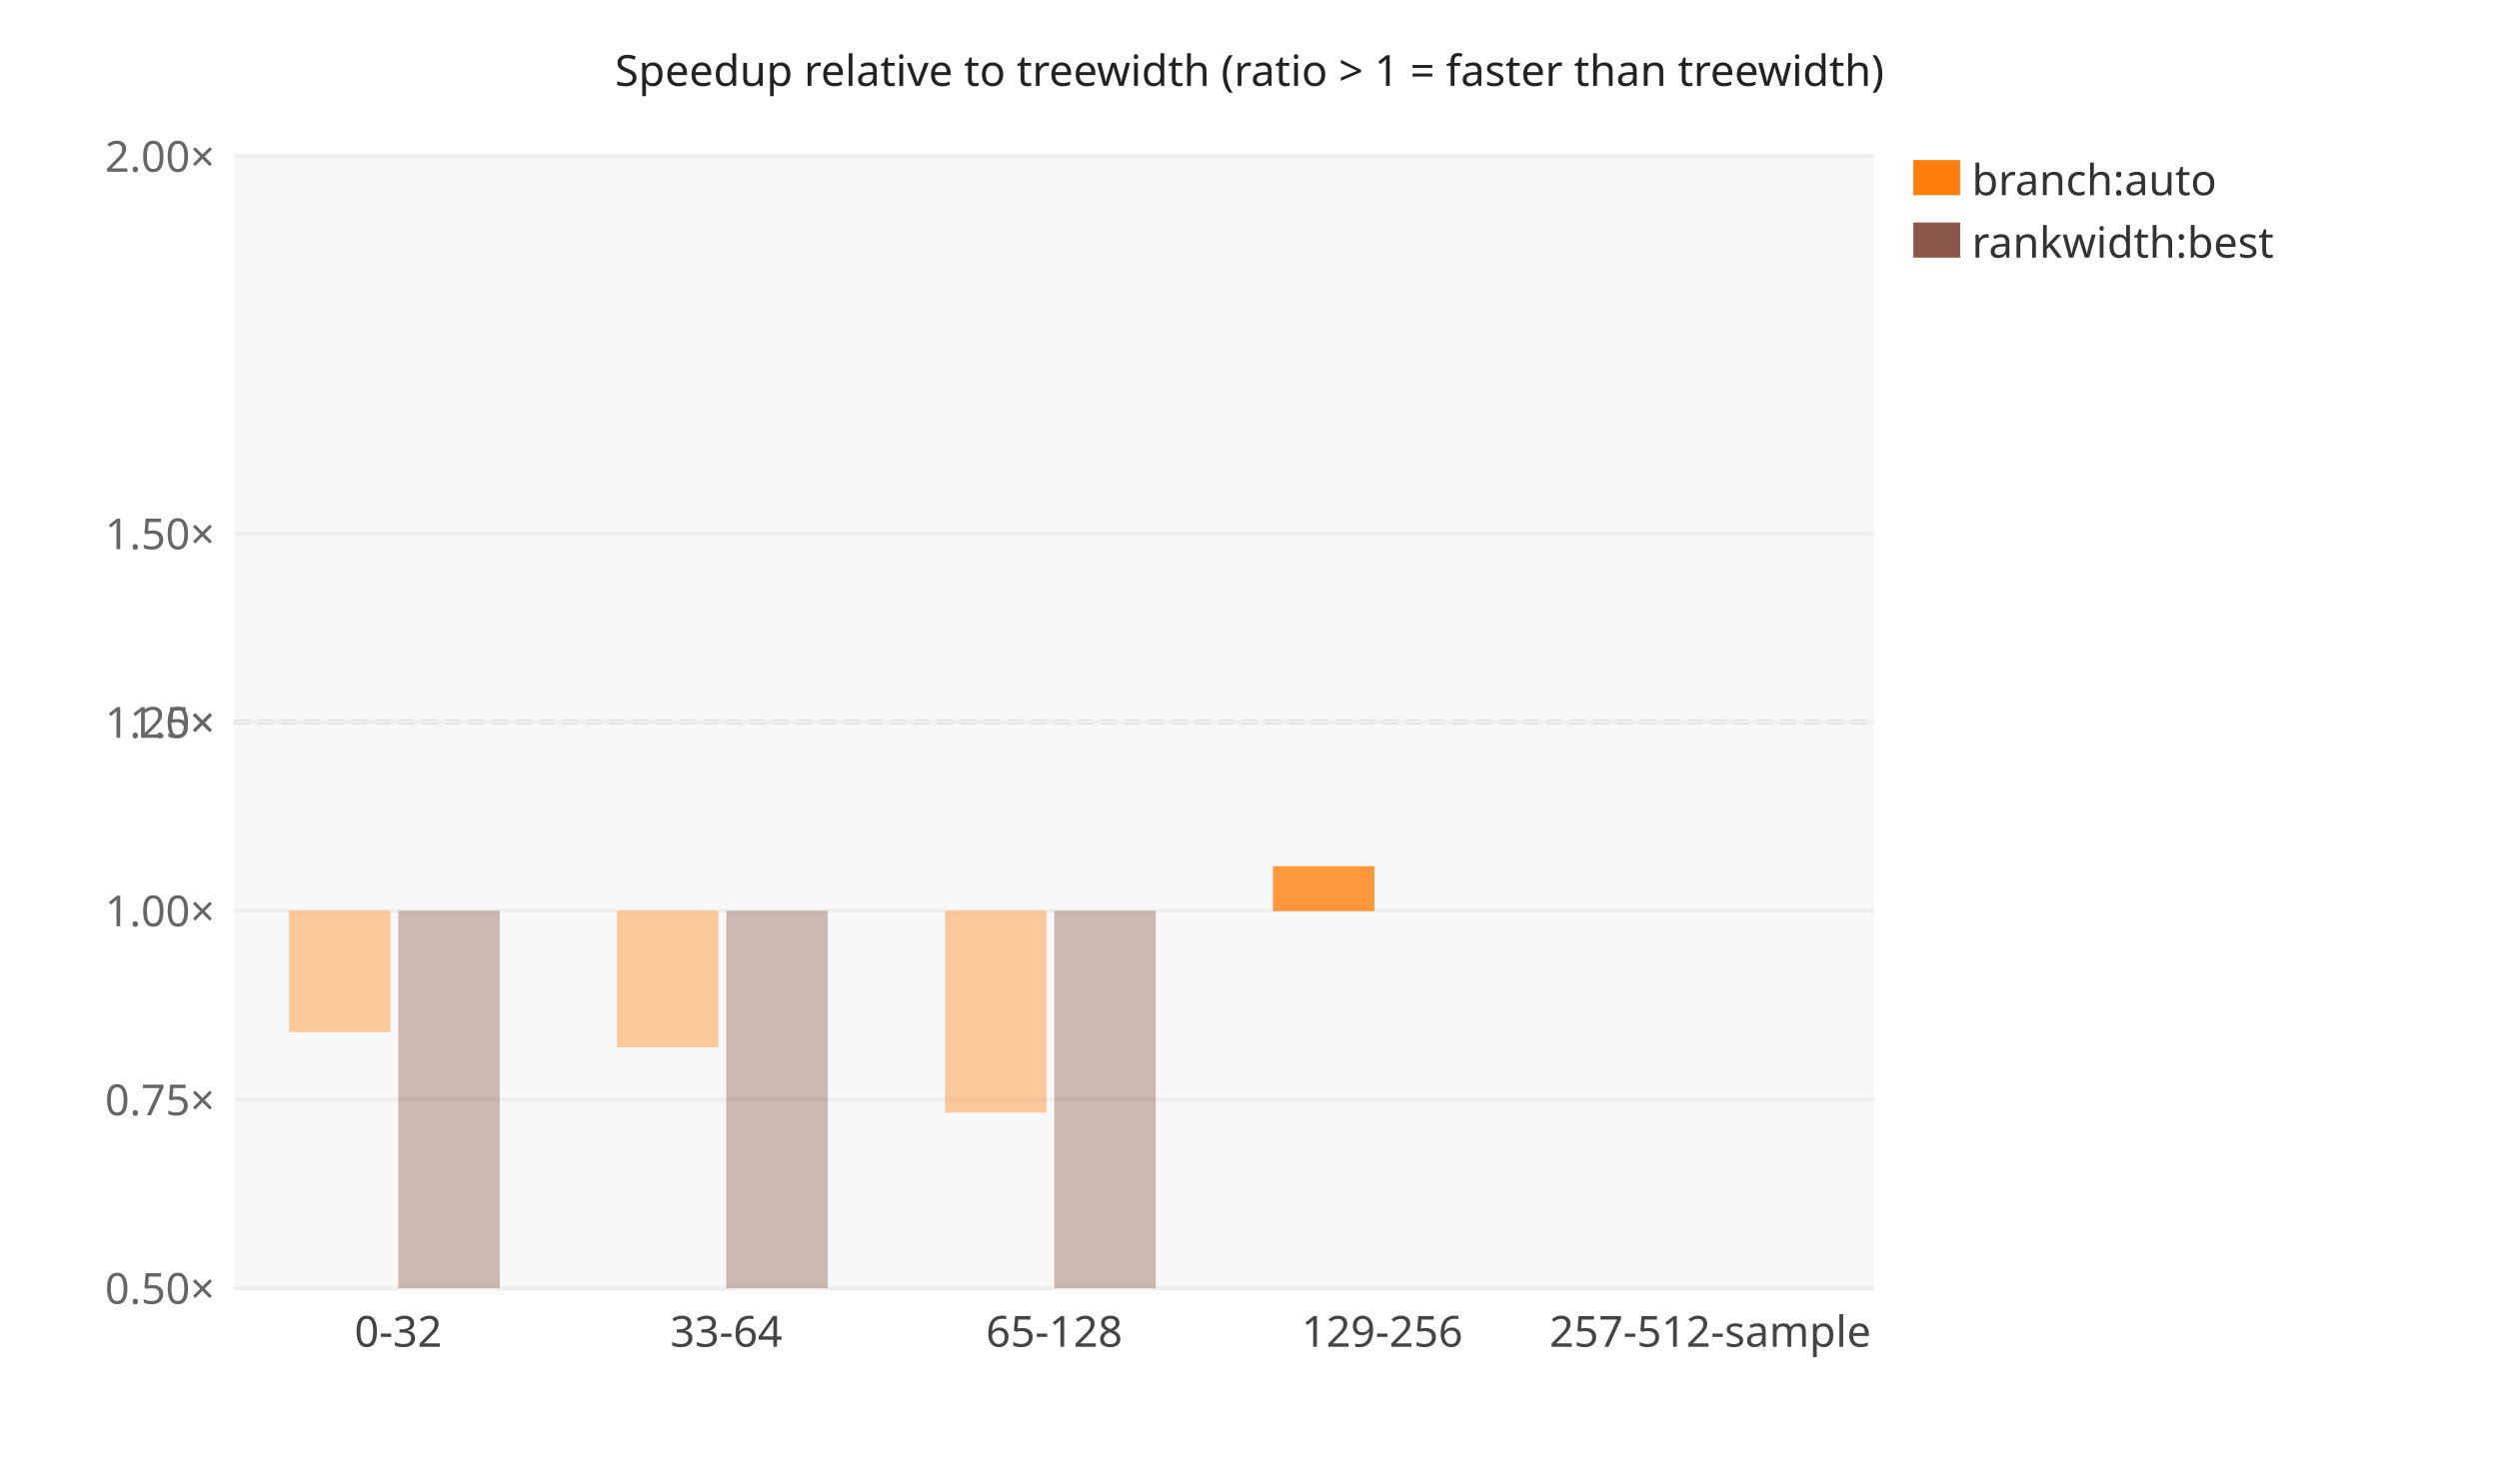
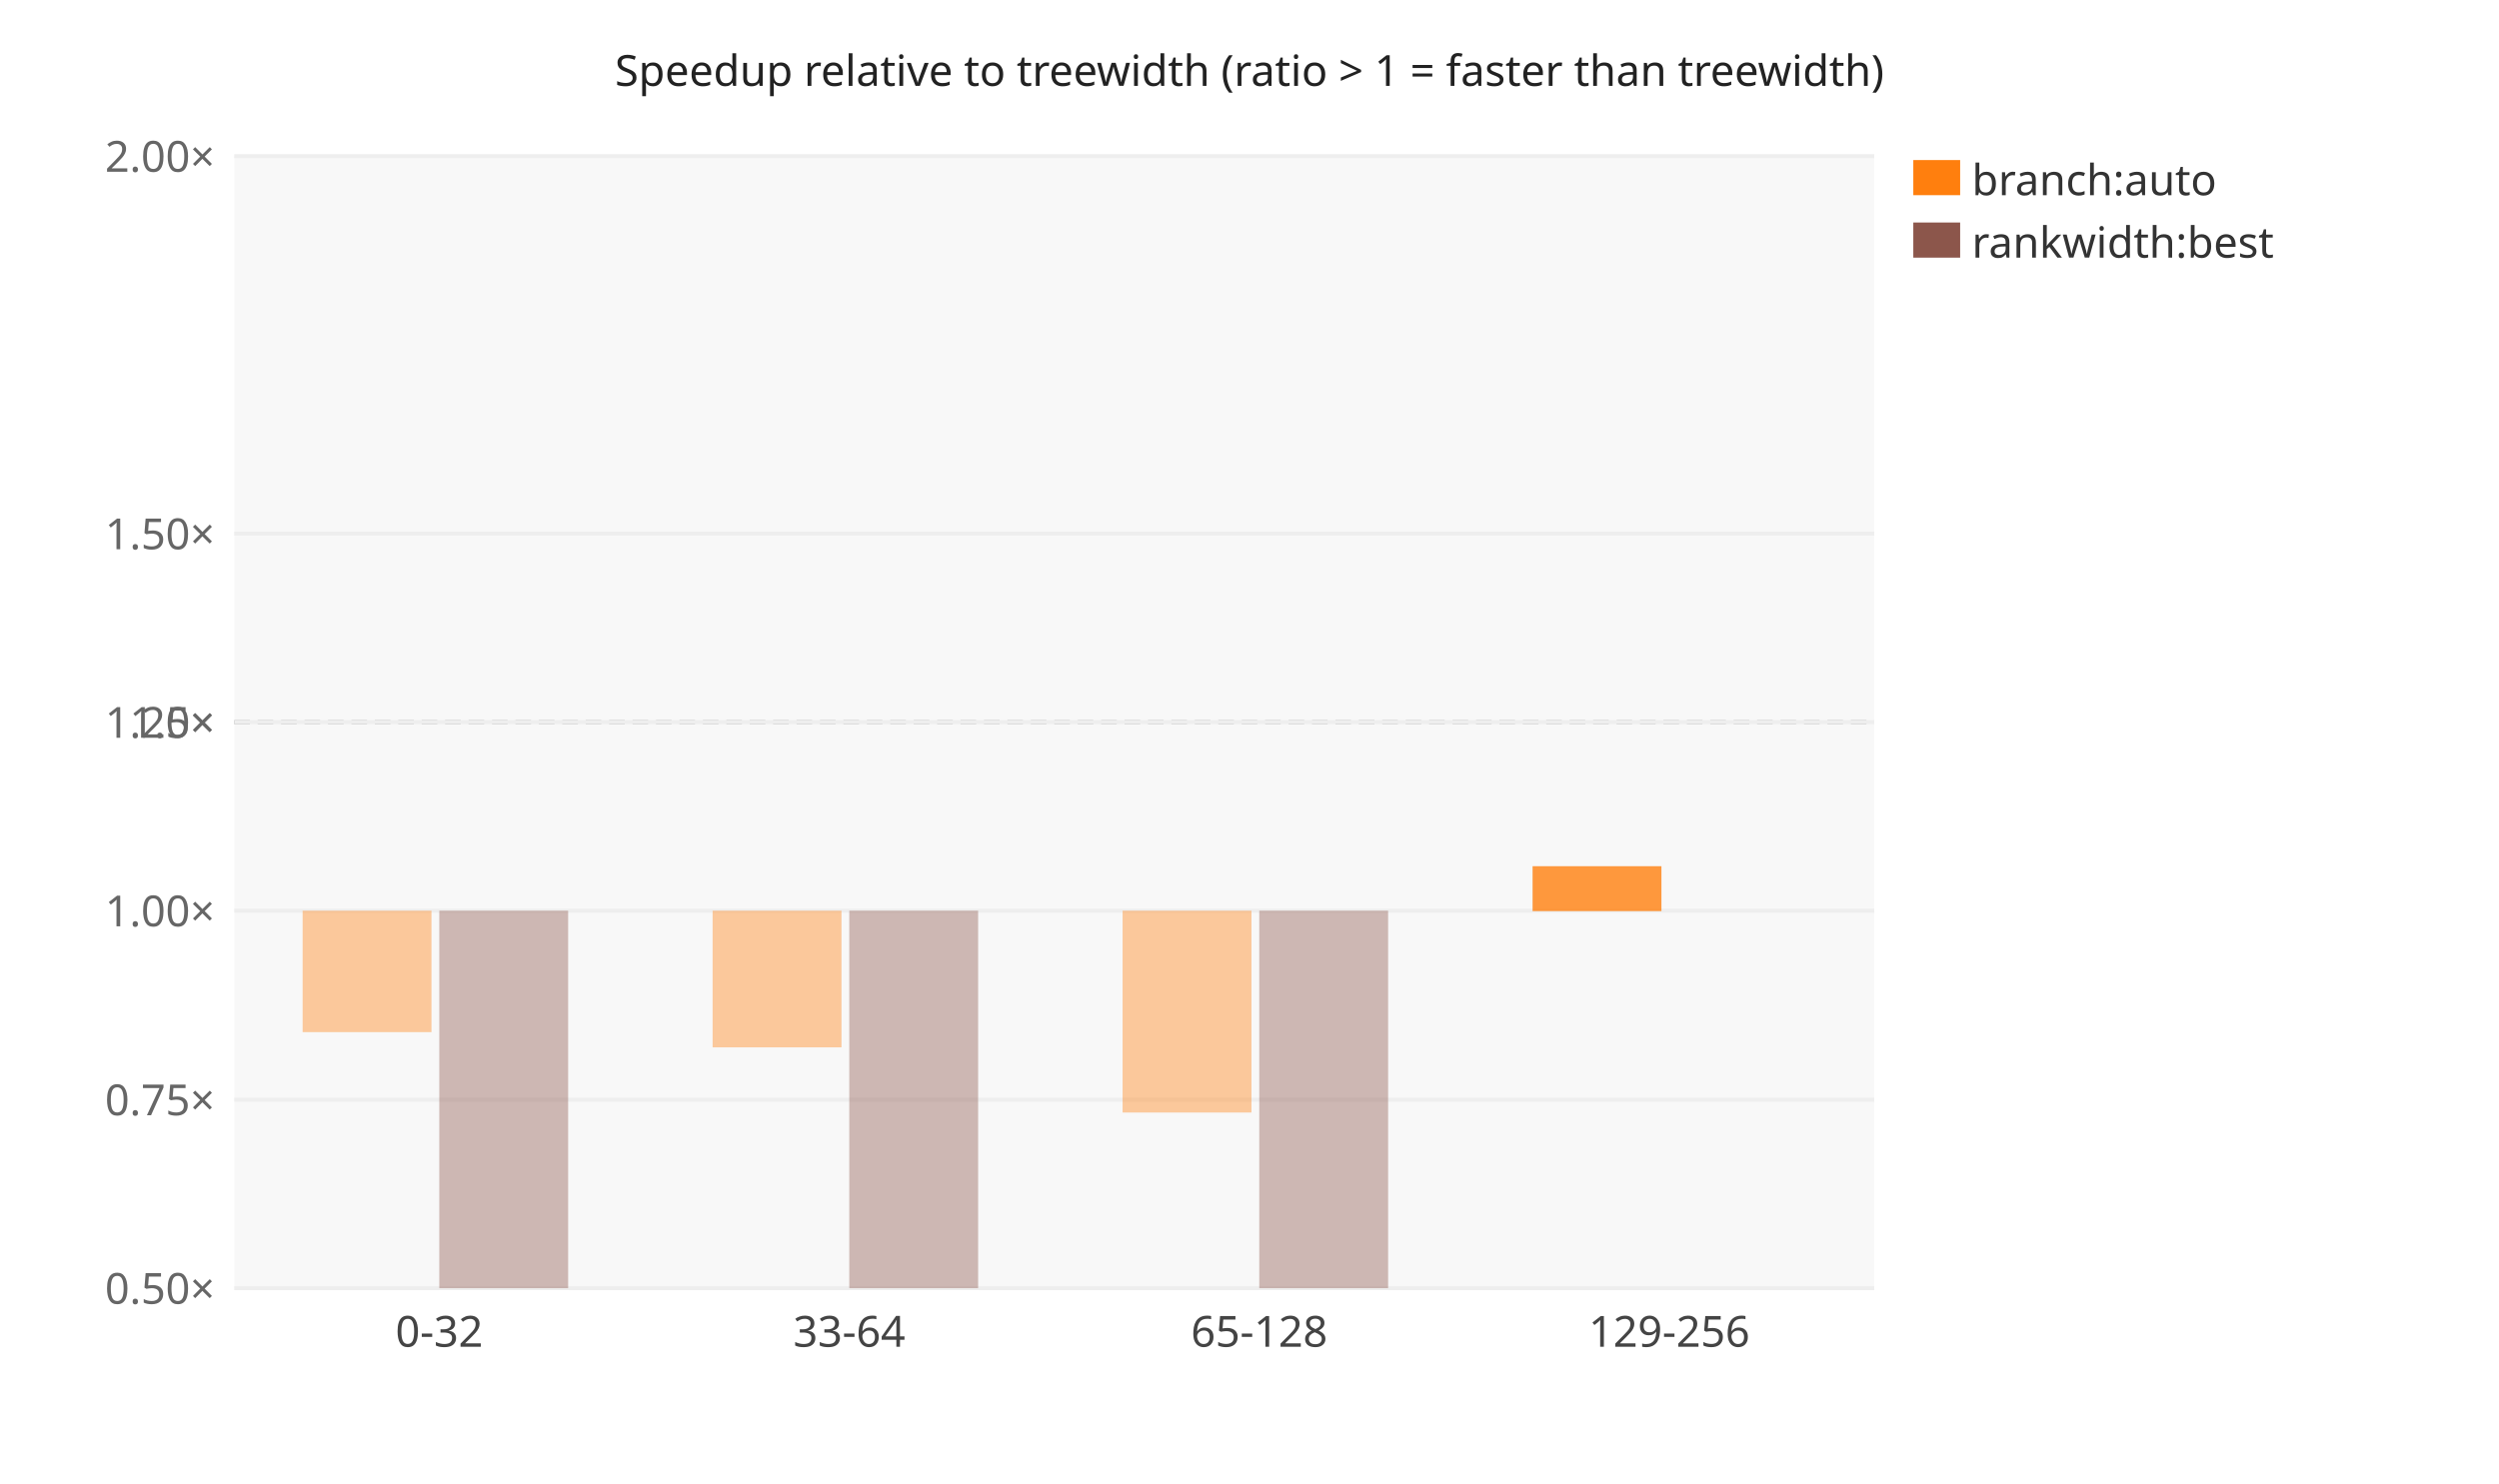
<svg xmlns="http://www.w3.org/2000/svg" width="640" height="380" viewBox="0 0 640 380">
  <style>text{font-family:sans-serif;font-size:11px;}</style>
  <rect x="60.0" y="40.0" width="420.0" height="290.0" fill="#f8f8f8" opacity="1.00" />
  <text x="320.0" y="22.0" text-anchor="middle" fill="#222" font-size="12">Speedup relative to treewidth (ratio &gt; 1 = faster than treewidth)</text>
  <line x1="60.0" y1="185.0" x2="480.0" y2="185.0" stroke="#999" stroke-width="1.0" stroke-dasharray="4,2" />
  <text x="55.0" y="189.0" text-anchor="end" fill="#666" font-size="10">1.0×</text>
  <text x="55.0" y="334.0" text-anchor="end" fill="#666" font-size="9">0.50×</text>
  <line x1="60.0" y1="330.0" x2="480.0" y2="330.0" stroke="#eee" stroke-width="1.0" />
  <text x="55.0" y="285.7" text-anchor="end" fill="#666" font-size="9">0.75×</text>
  <line x1="60.0" y1="281.7" x2="480.0" y2="281.7" stroke="#eee" stroke-width="1.0" />
  <text x="55.0" y="237.3" text-anchor="end" fill="#666" font-size="9">1.00×</text>
  <line x1="60.0" y1="233.3" x2="480.0" y2="233.3" stroke="#eee" stroke-width="1.0" />
  <text x="55.0" y="189.0" text-anchor="end" fill="#666" font-size="9">1.25×</text>
  <line x1="60.0" y1="185.0" x2="480.0" y2="185.0" stroke="#eee" stroke-width="1.0" />
  <text x="55.0" y="140.7" text-anchor="end" fill="#666" font-size="9">1.50×</text>
  <line x1="60.0" y1="136.7" x2="480.0" y2="136.7" stroke="#eee" stroke-width="1.0" />
  <text x="55.0" y="44.0" text-anchor="end" fill="#666" font-size="9">2.00×</text>
  <line x1="60.0" y1="40.0" x2="480.0" y2="40.0" stroke="#eee" stroke-width="1.0" />
-   <text x="102.0" y="345.0" text-anchor="middle" fill="#444" font-size="10">0-32</text>
-   <rect x="74.0" y="233.3" width="26.0" height="31.1" fill="#ff7f0e" opacity="0.40" />
-   <rect x="102.0" y="233.3" width="26.0" height="96.7" fill="#8c564b" opacity="0.40" />
-   <text x="186.0" y="345.0" text-anchor="middle" fill="#444" font-size="10">33-64</text>
-   <rect x="158.0" y="233.3" width="26.0" height="35.0" fill="#ff7f0e" opacity="0.40" />
-   <rect x="186.0" y="233.3" width="26.0" height="96.7" fill="#8c564b" opacity="0.40" />
-   <text x="270.0" y="345.0" text-anchor="middle" fill="#444" font-size="10">65-128</text>
-   <rect x="242.0" y="233.3" width="26.0" height="51.7" fill="#ff7f0e" opacity="0.40" />
-   <rect x="270.0" y="233.3" width="26.0" height="96.7" fill="#8c564b" opacity="0.40" />
-   <text x="354.0" y="345.0" text-anchor="middle" fill="#444" font-size="10">129-256</text>
-   <rect x="326.0" y="221.9" width="26.0" height="11.5" fill="#ff7f0e" opacity="0.80" />
-   <text x="438.0" y="345.0" text-anchor="middle" fill="#444" font-size="10">257-512-sample</text>
+   <text x="112.5" y="345.0" text-anchor="middle" fill="#444" font-size="10">0-32</text>
+   <rect x="77.5" y="233.3" width="33.0" height="31.1" fill="#ff7f0e" opacity="0.40" />
+   <rect x="112.5" y="233.3" width="33.0" height="96.7" fill="#8c564b" opacity="0.40" />
+   <text x="217.5" y="345.0" text-anchor="middle" fill="#444" font-size="10">33-64</text>
+   <rect x="182.5" y="233.3" width="33.0" height="35.0" fill="#ff7f0e" opacity="0.40" />
+   <rect x="217.5" y="233.3" width="33.0" height="96.7" fill="#8c564b" opacity="0.40" />
+   <text x="322.5" y="345.0" text-anchor="middle" fill="#444" font-size="10">65-128</text>
+   <rect x="287.5" y="233.3" width="33.0" height="51.7" fill="#ff7f0e" opacity="0.40" />
+   <rect x="322.5" y="233.3" width="33.0" height="96.7" fill="#8c564b" opacity="0.40" />
+   <text x="427.5" y="345.0" text-anchor="middle" fill="#444" font-size="10">129-256</text>
+   <rect x="392.5" y="221.9" width="33.0" height="11.5" fill="#ff7f0e" opacity="0.80" />
  <rect x="490.0" y="41.0" width="12.0" height="9.0" fill="#ff7f0e" opacity="1.00" />
  <text x="505.0" y="50.0" text-anchor="start" fill="#333" font-size="10">branch:auto</text>
  <rect x="490.0" y="57.0" width="12.0" height="9.0" fill="#8c564b" opacity="1.00" />
  <text x="505.0" y="66.0" text-anchor="start" fill="#333" font-size="10">rankwidth:best</text>
</svg>
